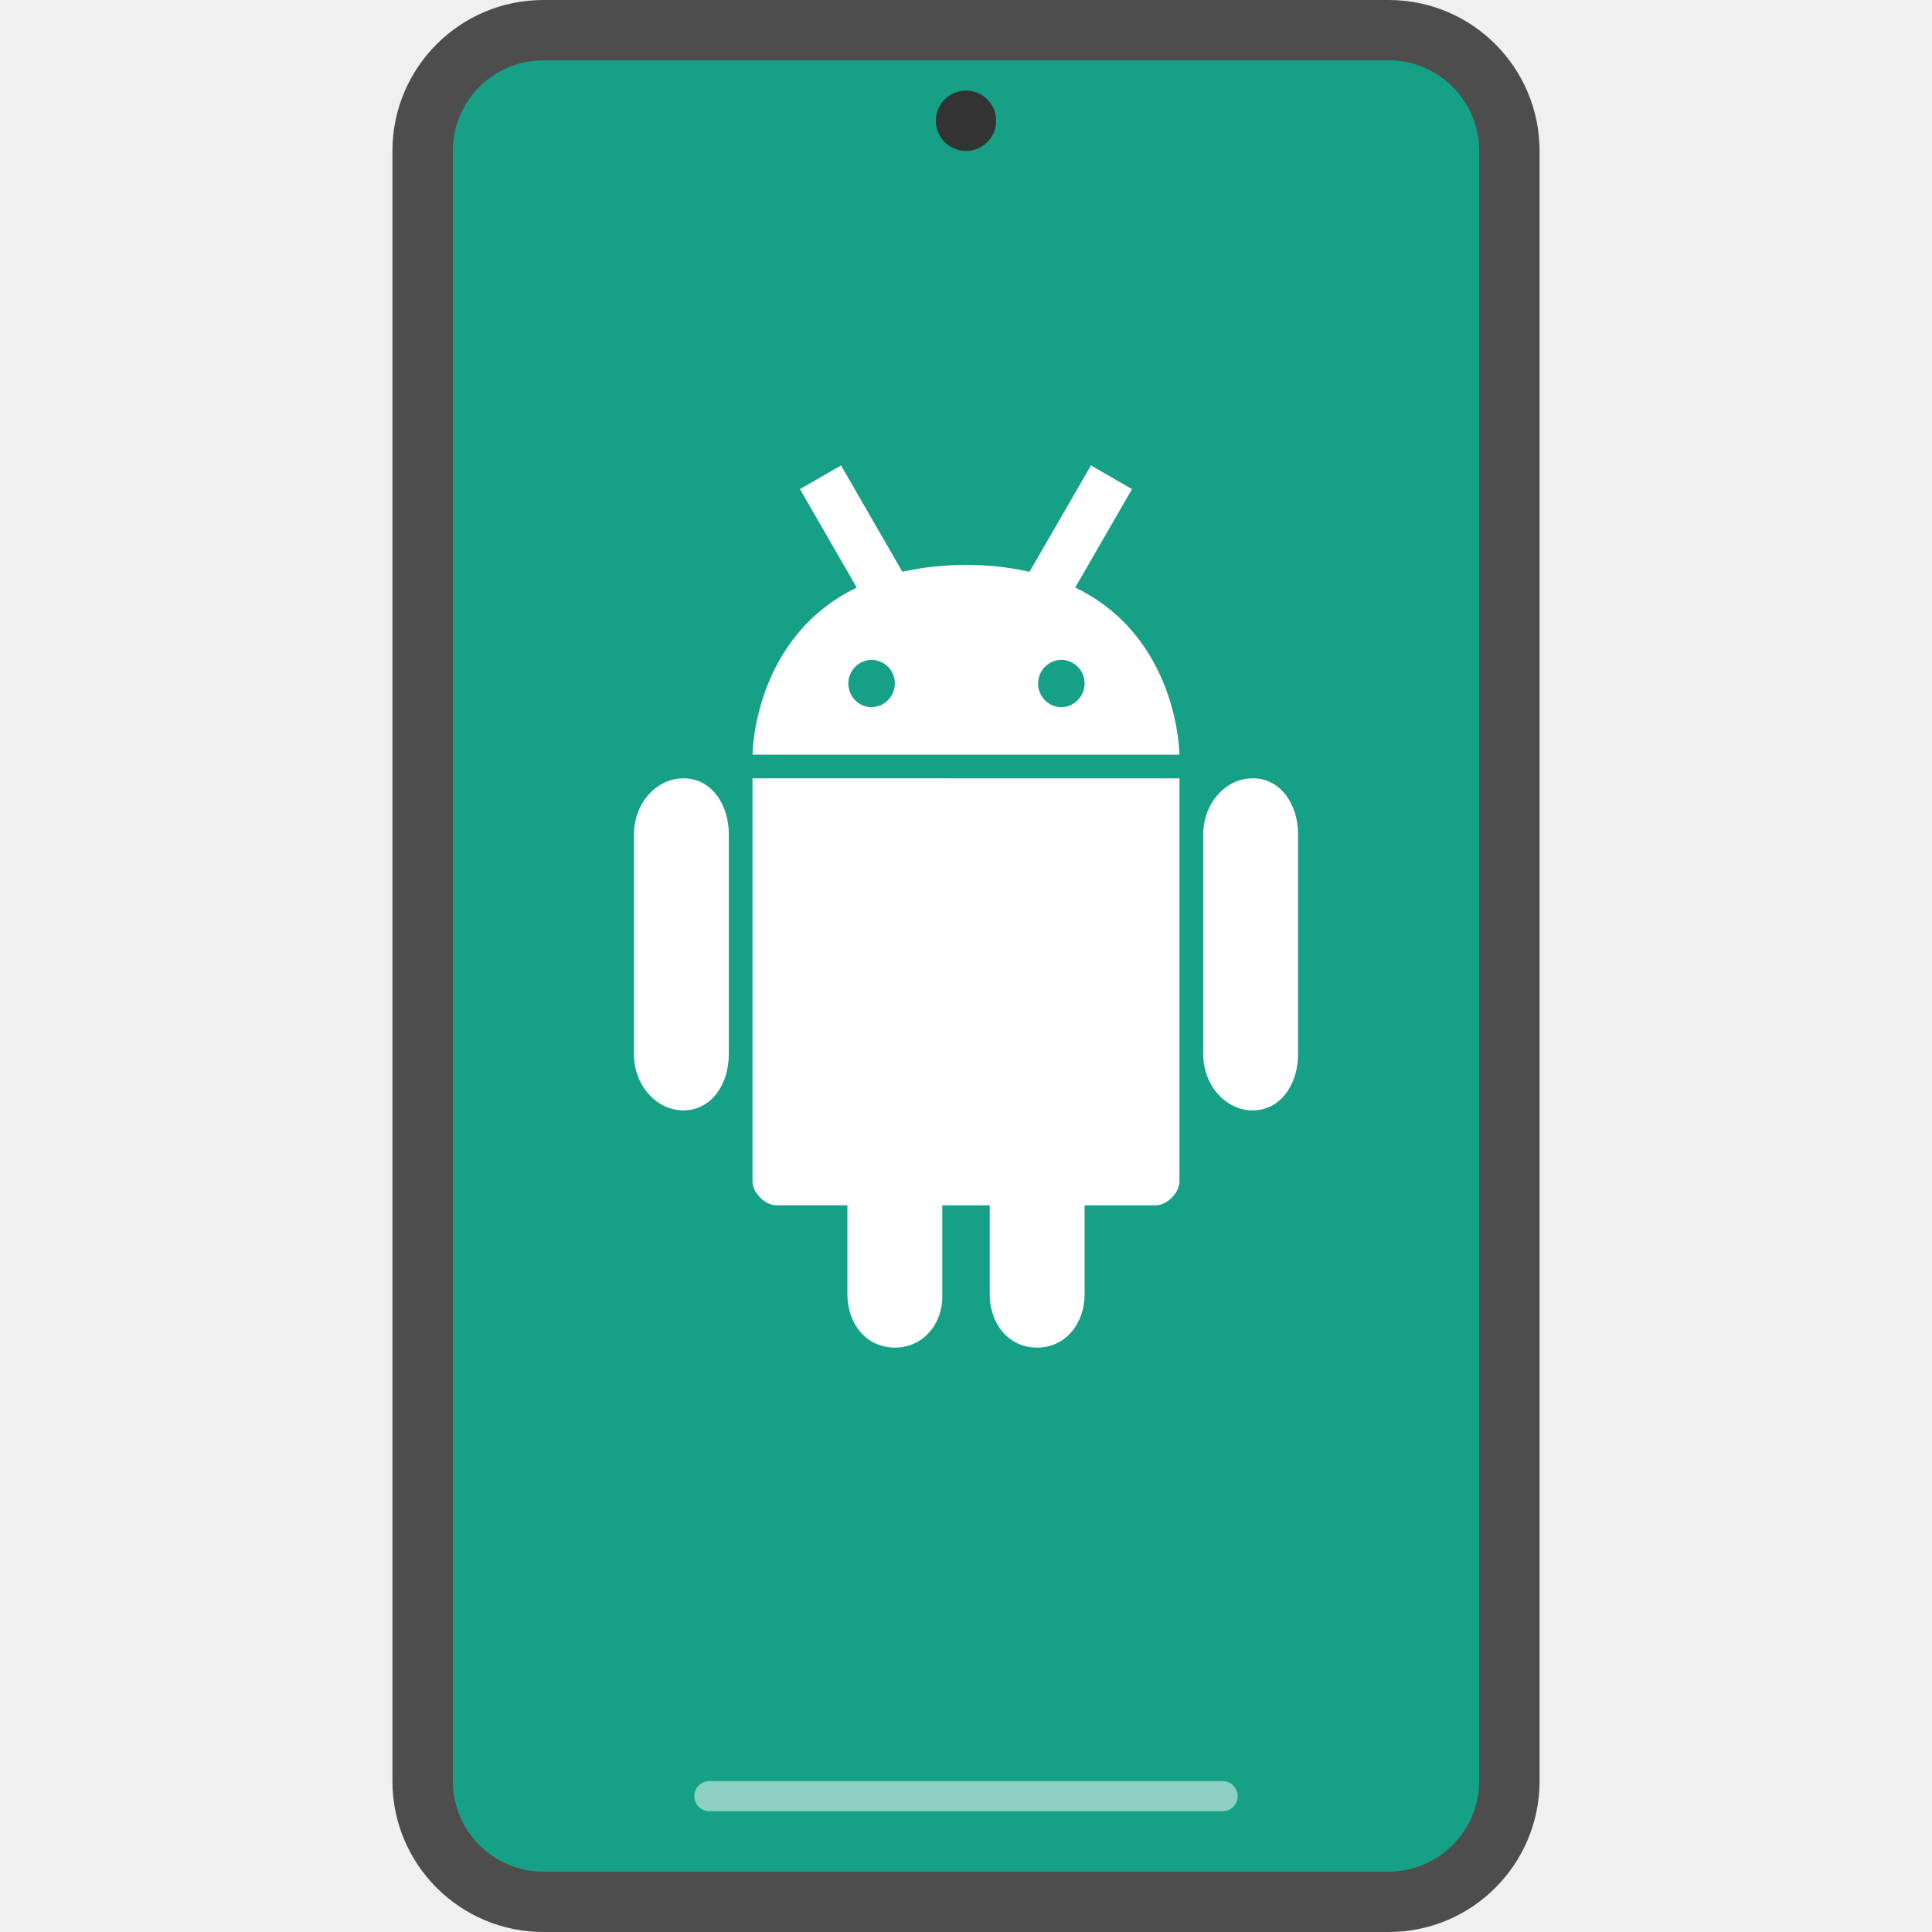
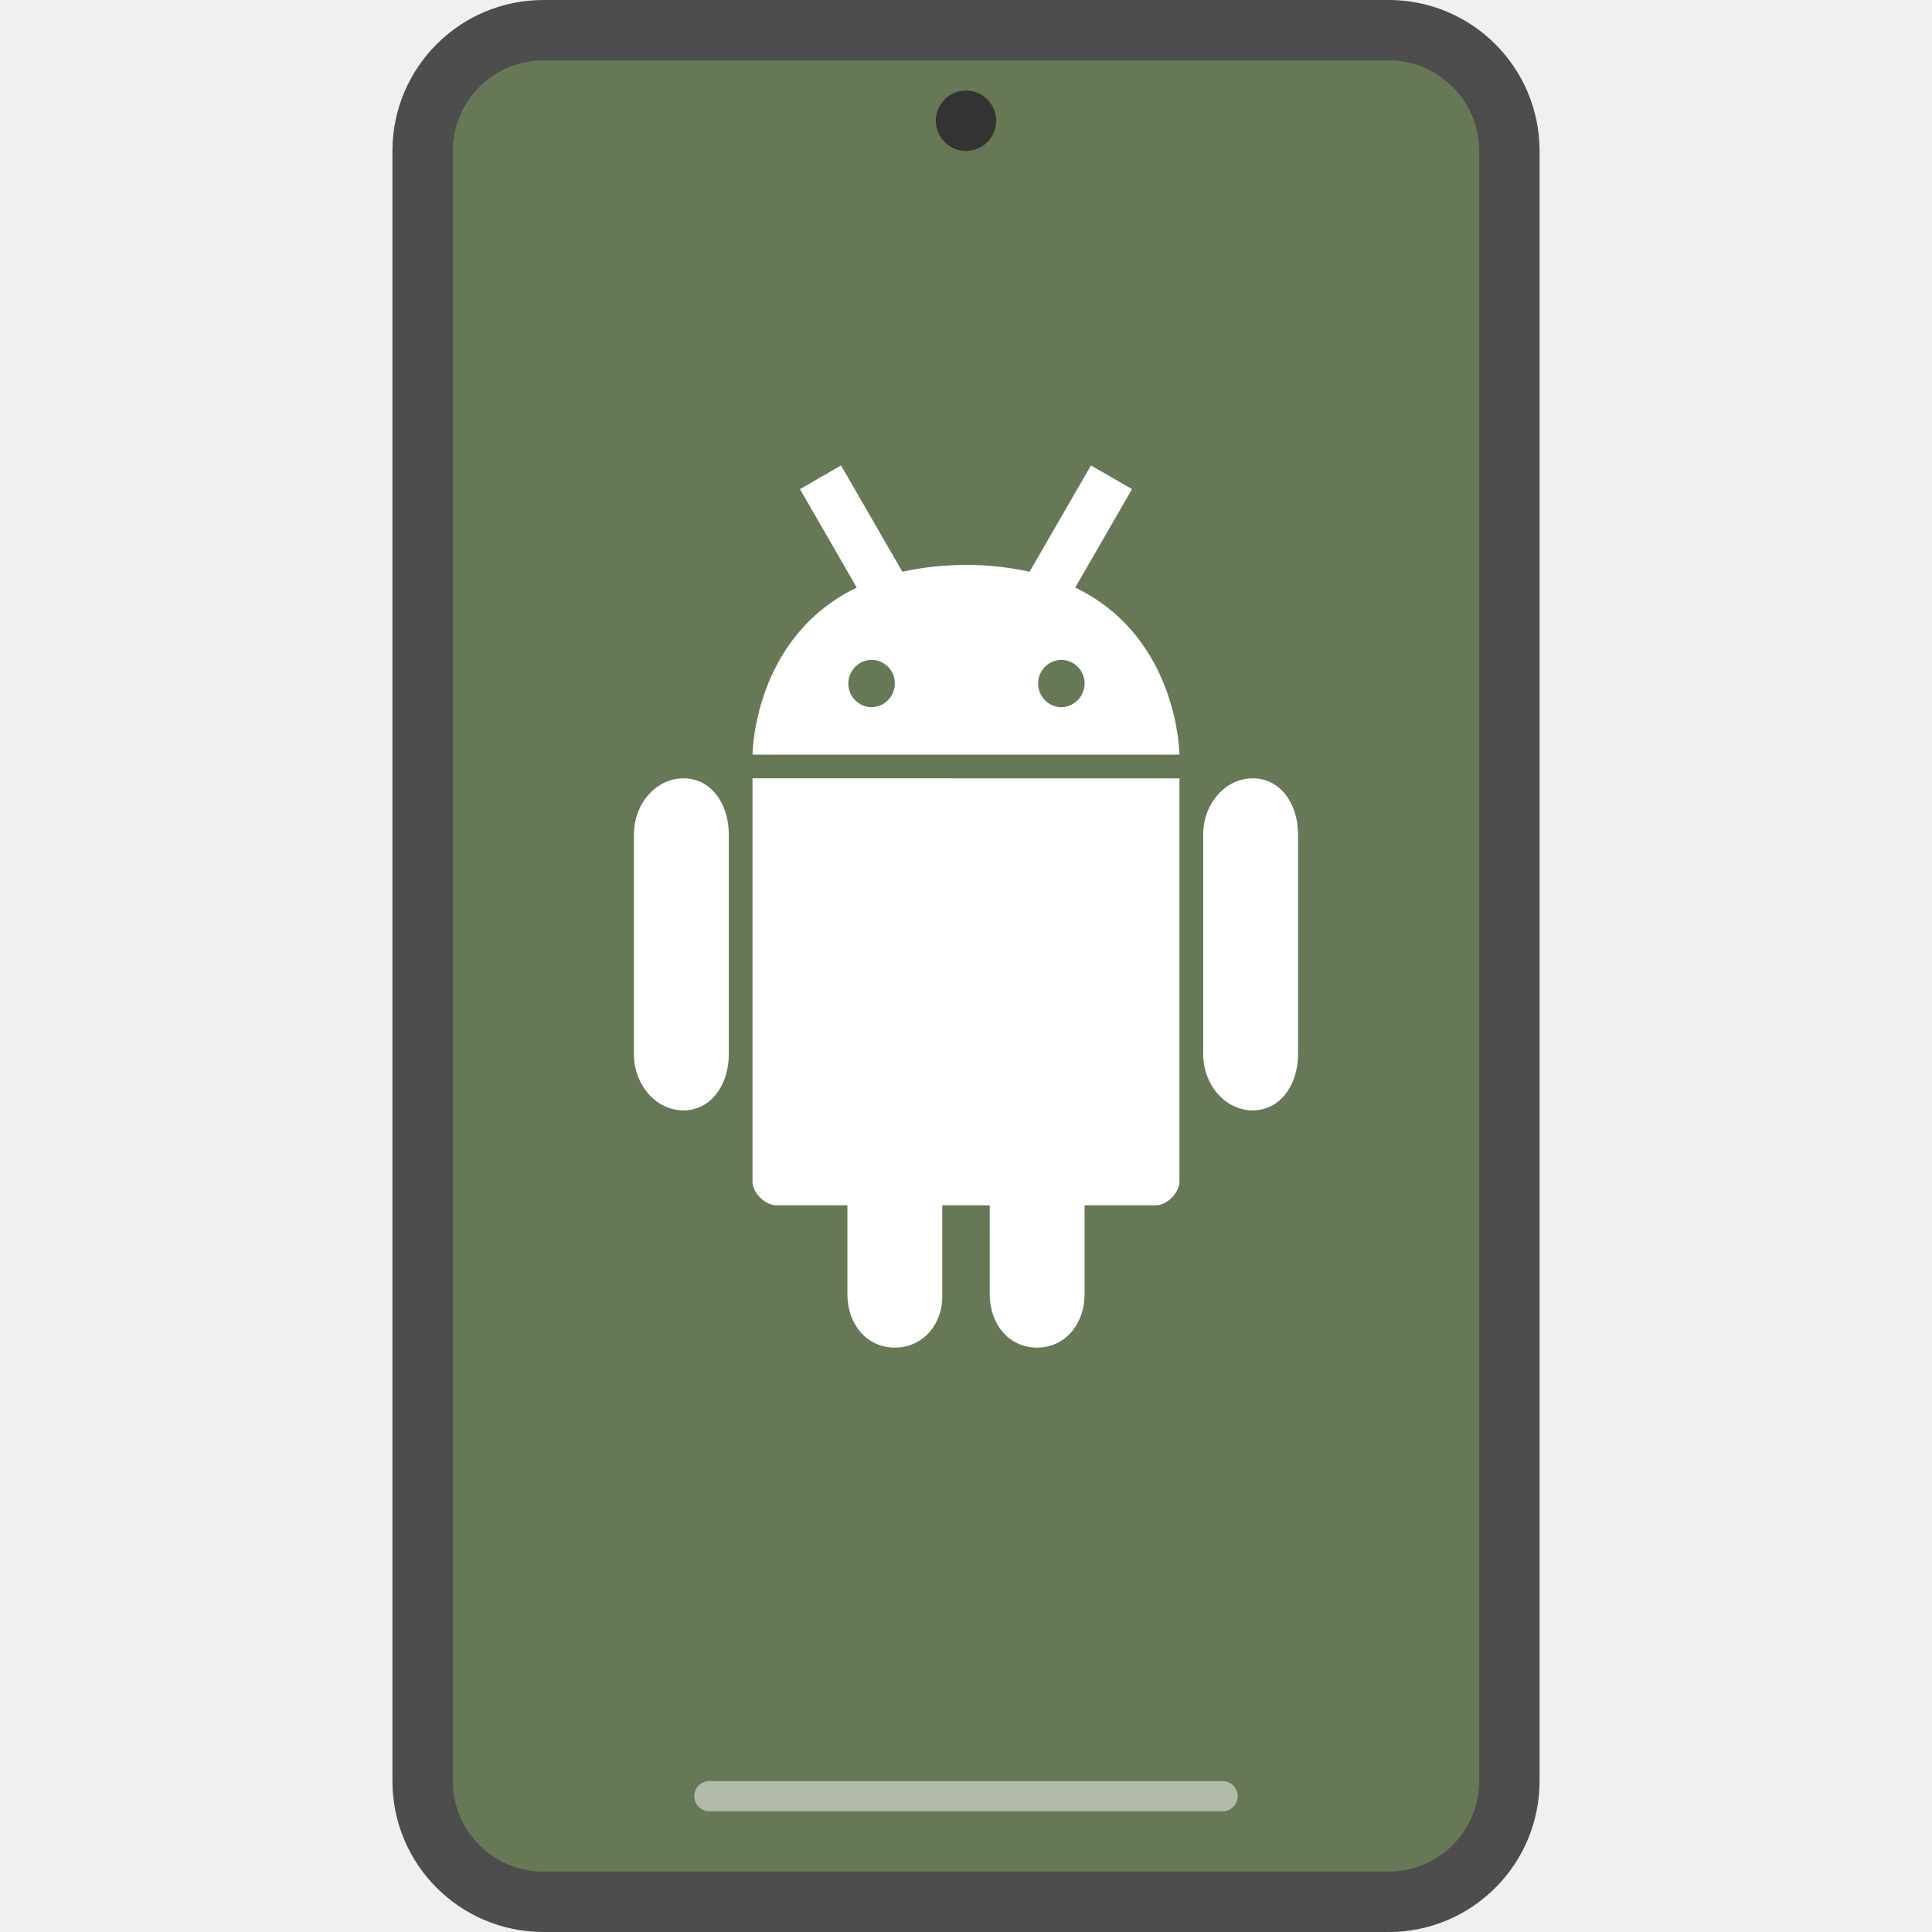
<svg xmlns="http://www.w3.org/2000/svg" width="64" height="64" version="1">
  <rect x="13" width="38" height="64" rx="5" ry="5" fill="#4d4d4d" stroke-linecap="round" stroke-linejoin="round" stroke-width="10.902" style="paint-order:stroke fill markers" />
-   <rect x="15" y="2" width="34" height="60" rx="3" ry="3" fill="#16a085" stroke-linecap="round" stroke-linejoin="round" stroke-width="9.985" style="paint-order:stroke fill markers" />
+   <rect x="15" y="2" width="34" height="60" rx="3" ry="3" fill="#667855" stroke-linecap="round" stroke-linejoin="round" stroke-width="9.985" style="paint-order:stroke fill markers" />
  <circle cx="32" cy="4" r="1" fill="#333333" stroke-linecap="round" stroke-linejoin="round" stroke-width="10" style="paint-order:stroke fill markers" />
  <rect x="23" y="59" width="18" height="1" rx=".5" ry=".5" fill="#ffffff" opacity=".5" stroke-linecap="round" stroke-linejoin="round" stroke-width="10.29" style="paint-order:stroke fill markers" />
  <path d="M27.86 15.418l-1.36.786 1.881 3.26C24.943 21.123 24.929 25 24.929 25H39.07s-.015-3.876-3.452-5.537l1.881-3.26-1.36-.785-2.034 3.523a9.502 9.502 0 0 0-2.103-.227c-.792 0-1.483.088-2.109.227zm1 6.44a.78.78 0 0 1 .783.782.79.79 0 0 1-.783.789.786.786 0 0 1 0-1.571zm6.286 0a.78.78 0 0 1 .783.782.79.79 0 0 1-.783.789.786.786 0 0 1 0-1.571zm6.352 3.925c-.904 0-1.64.833-1.64 1.86v7.276c0 1.026.736 1.864 1.64 1.864.903 0 1.502-.838 1.502-1.864v-7.277c0-1.027-.597-1.86-1.502-1.86m-16.57.001v13.358c0 .37.416.785.786.785h2.357v2.947c0 .978.623 1.768 1.572 1.768.943 0 1.603-.792 1.571-1.768v-2.946h1.572v2.946c0 .978.622 1.768 1.571 1.768.943 0 1.572-.803 1.572-1.768v-2.946h2.357c.37 0 .785-.415.785-.786V25.784zm-2.287 0c-.904 0-1.641.833-1.641 1.86v7.276c0 1.026.737 1.864 1.64 1.864.905 0 1.503-.838 1.503-1.864v-7.277c0-1.027-.597-1.86-1.502-1.86M21.918 25.059" fill="#fff" />
</svg>
